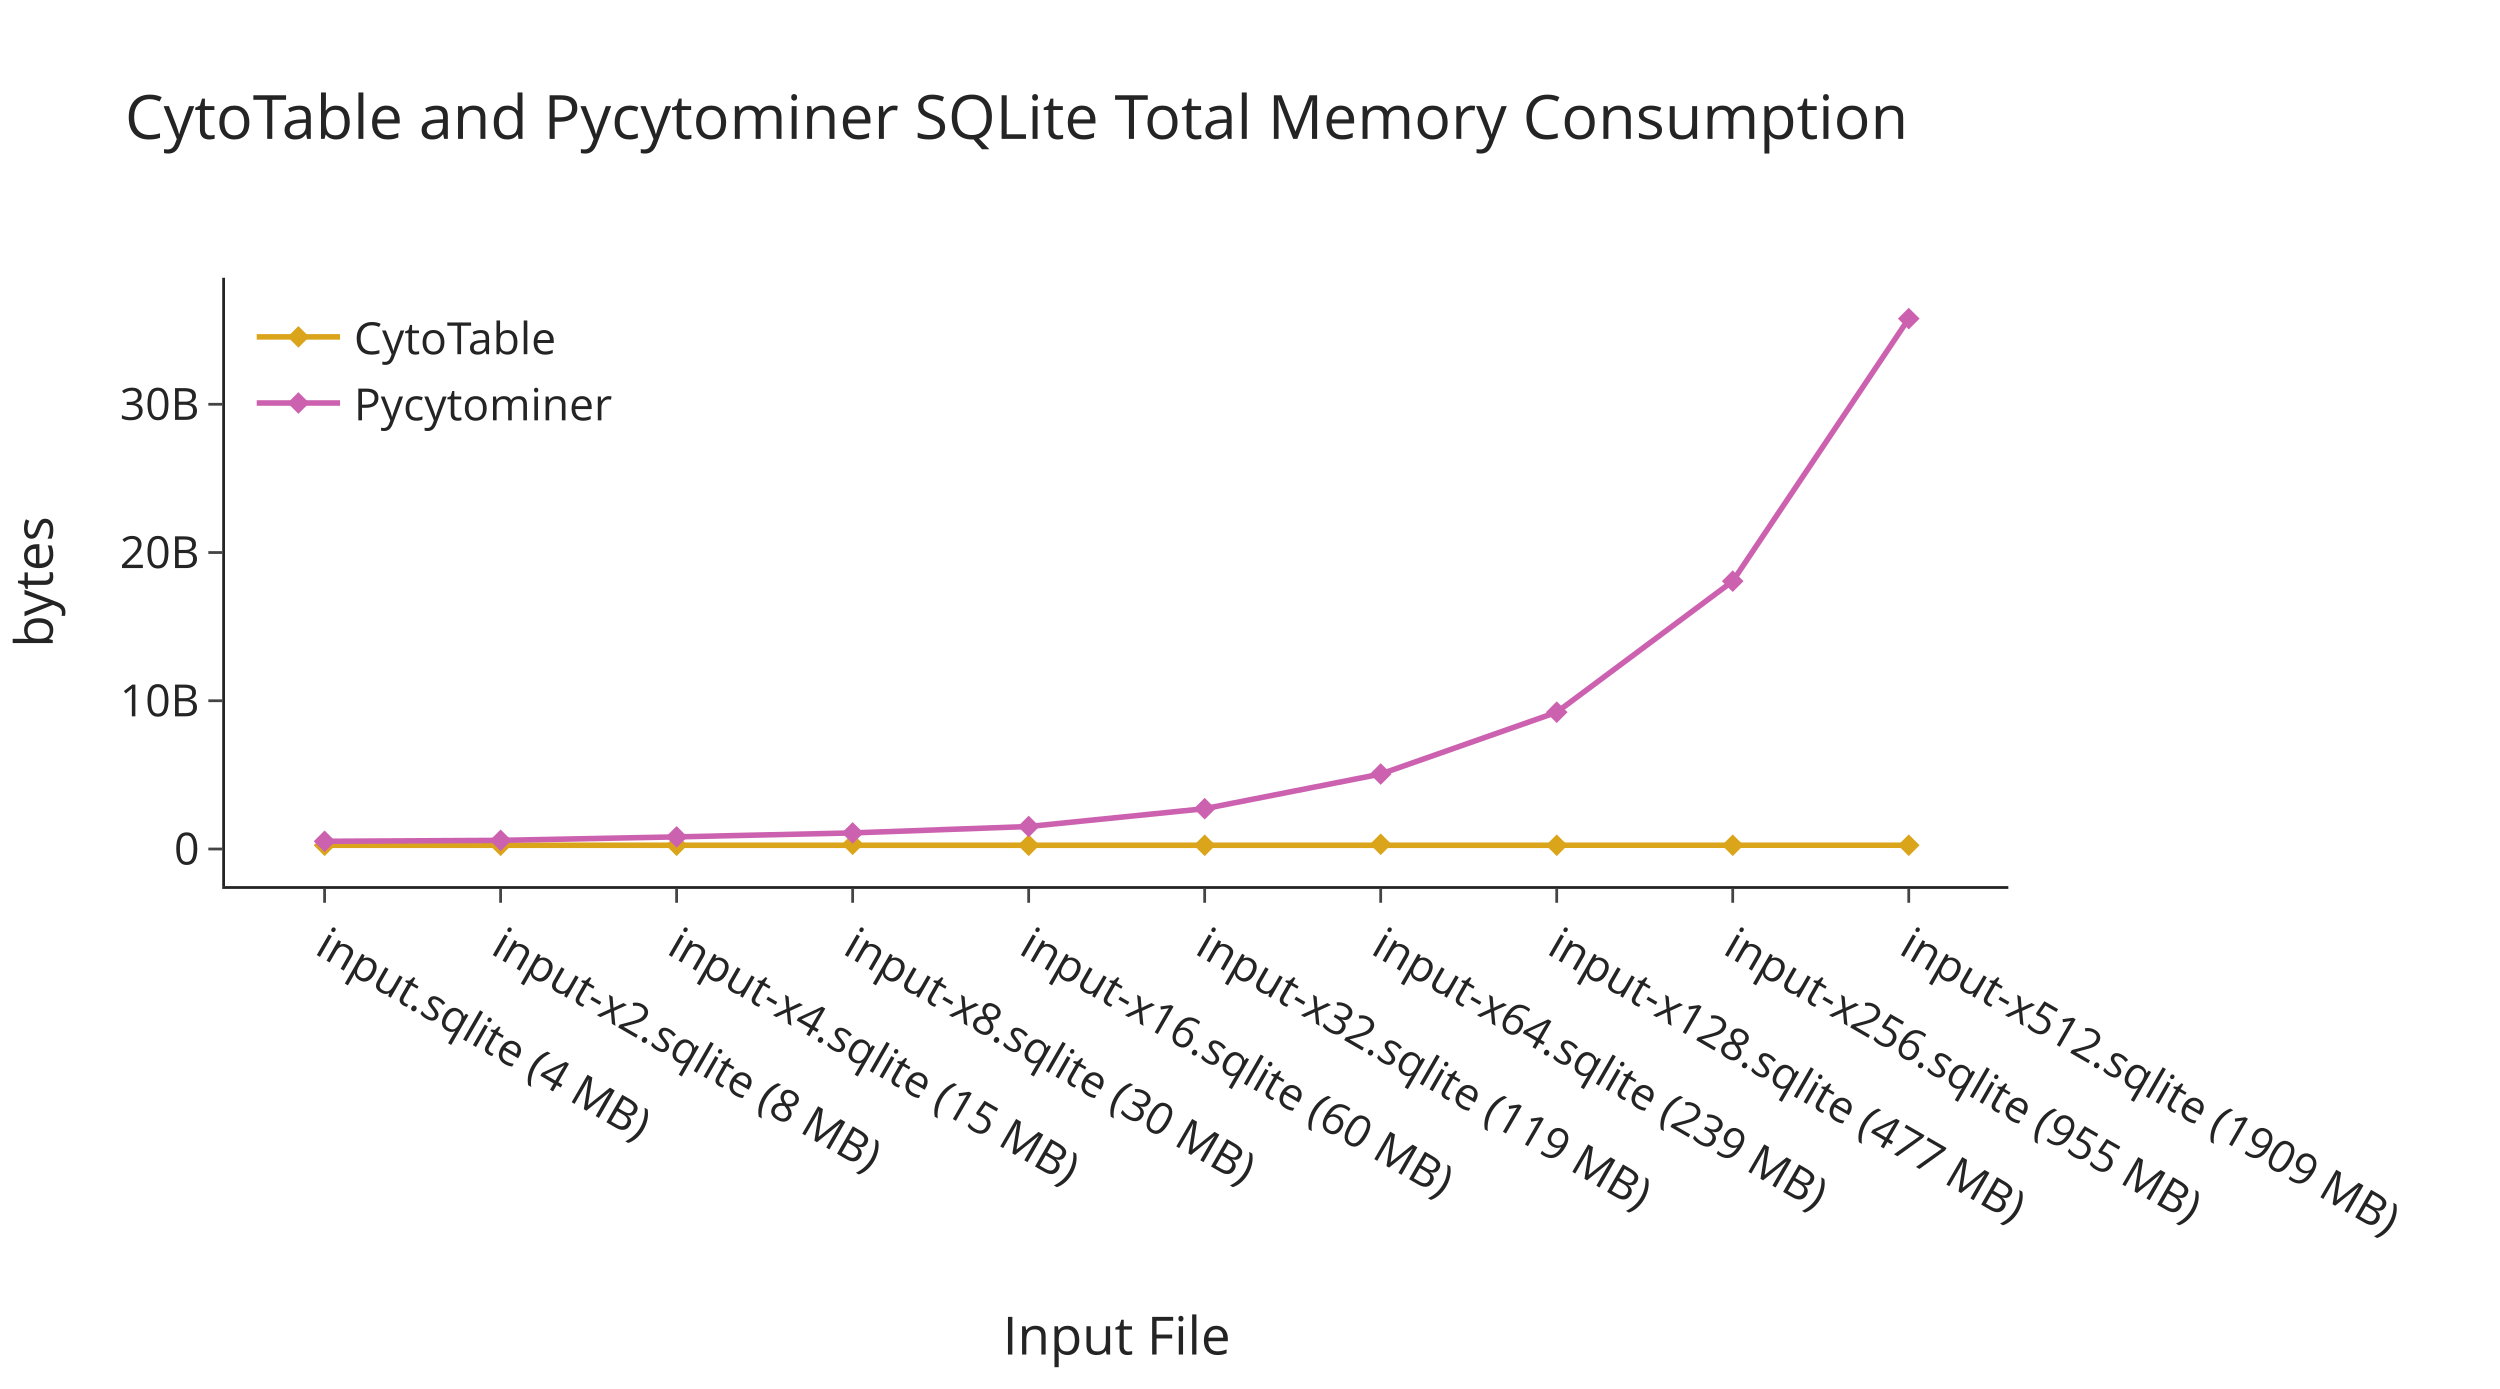
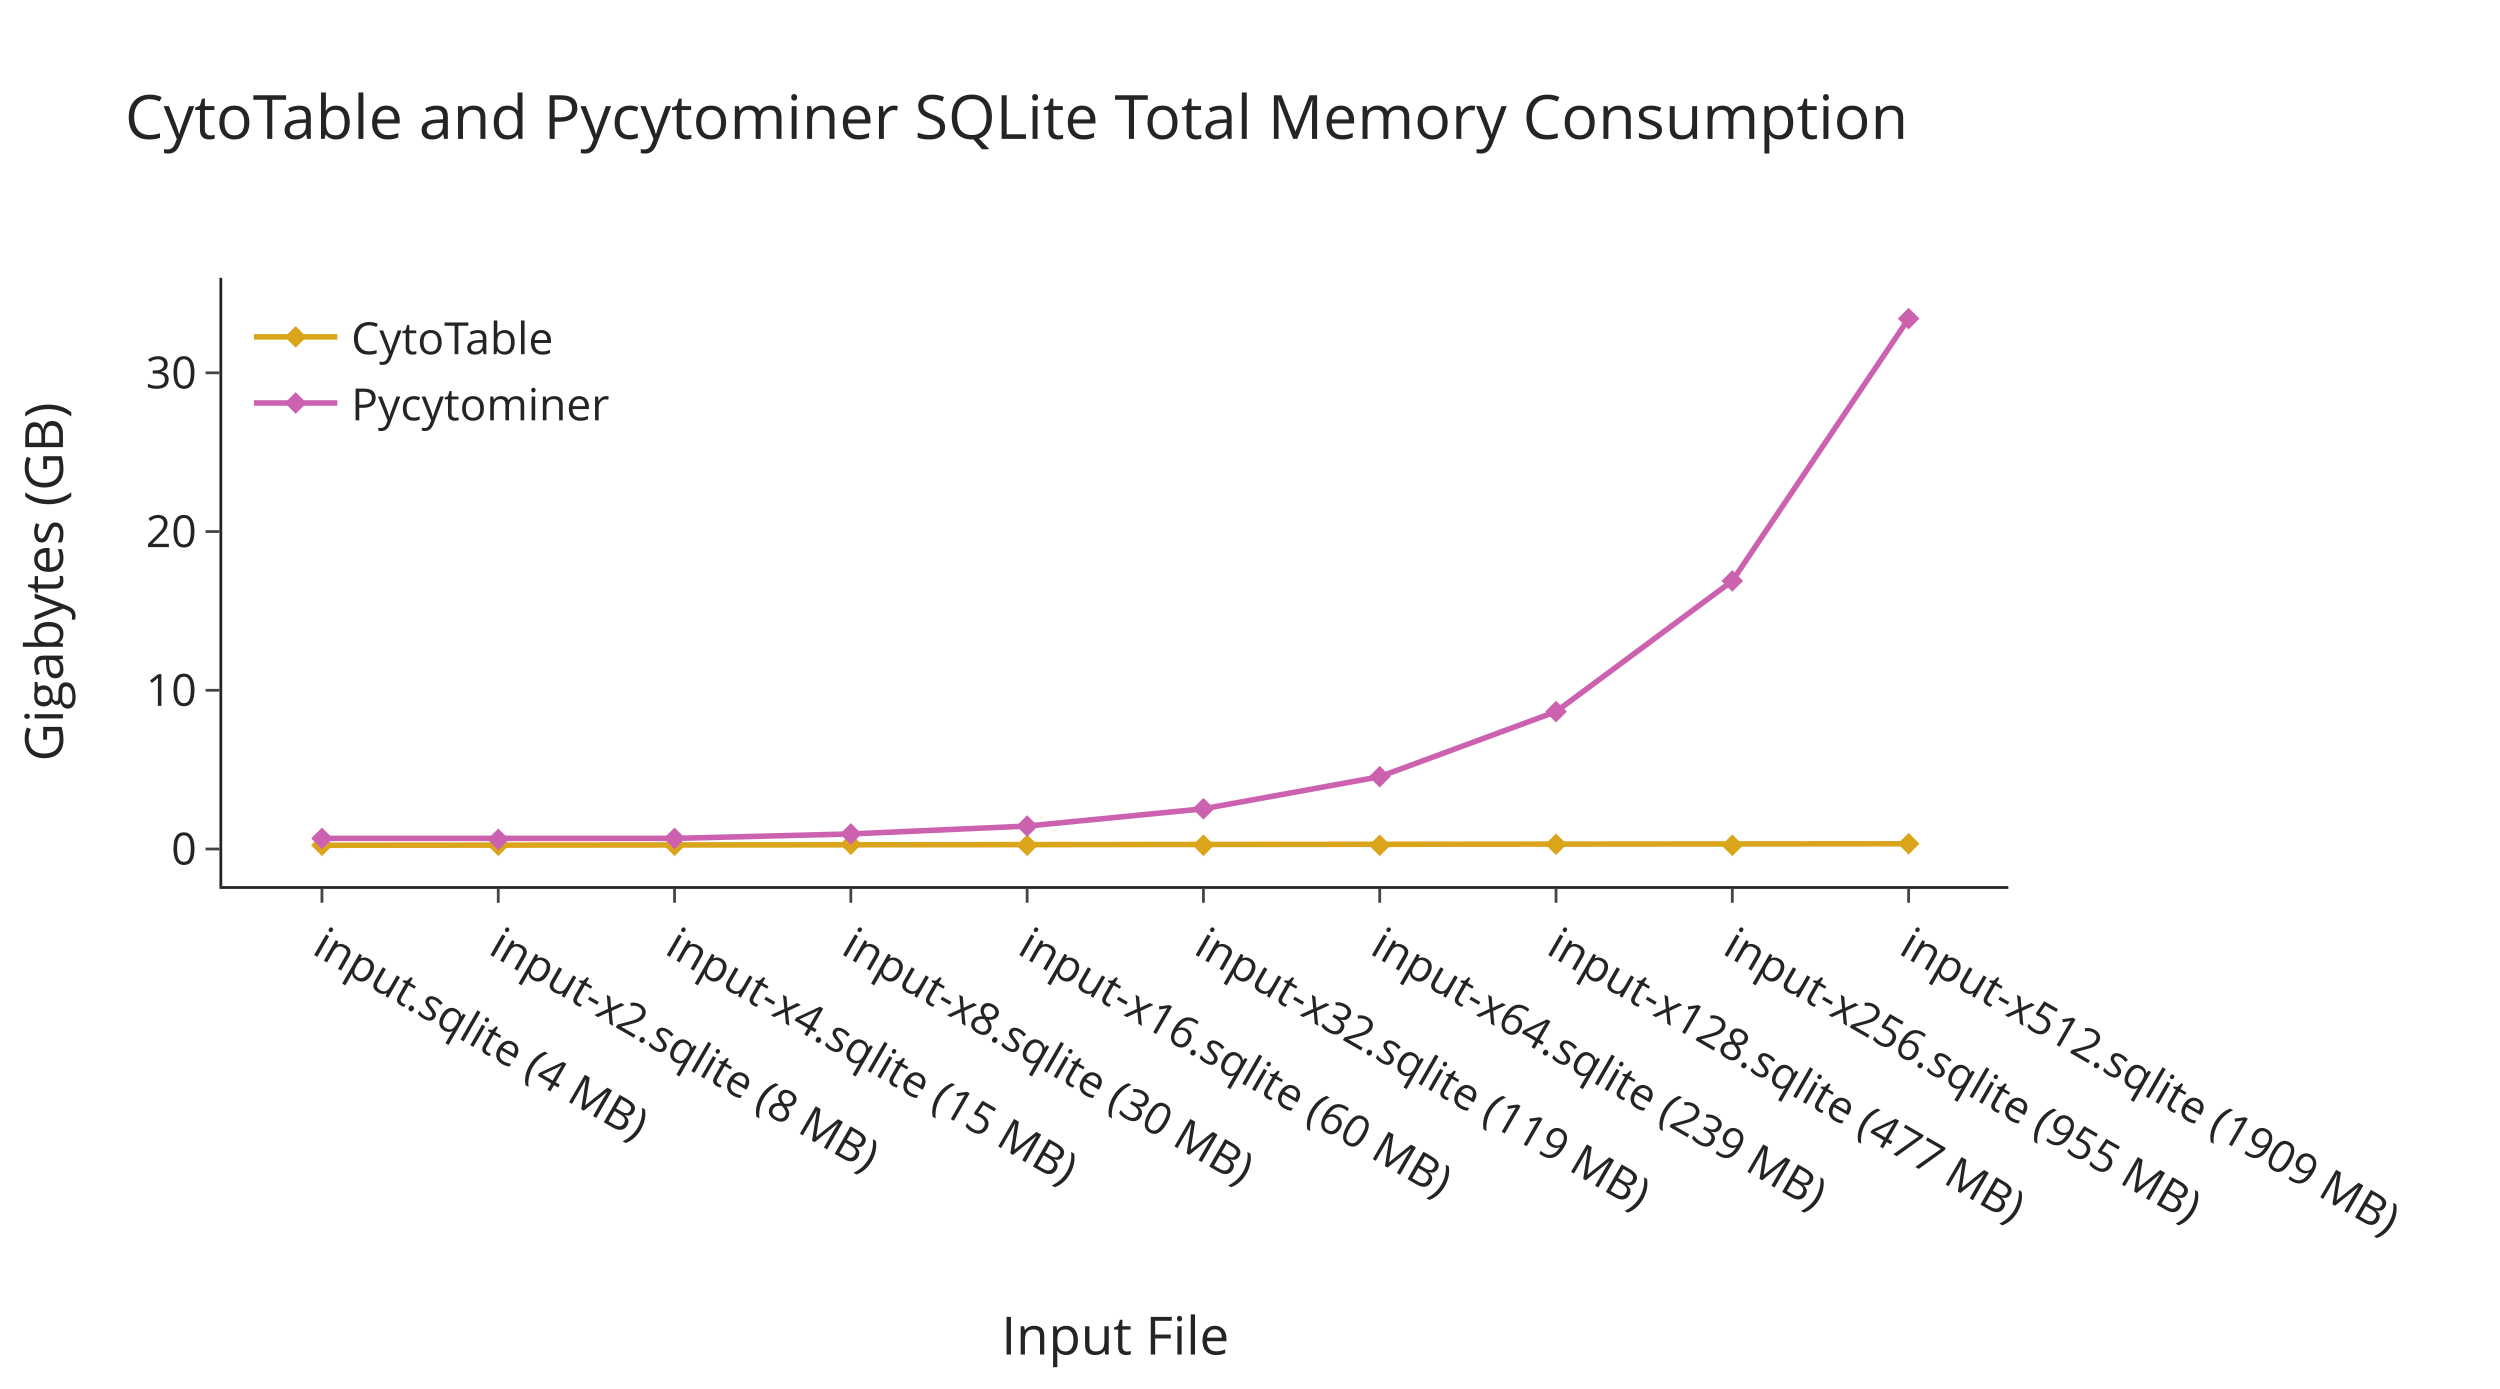
<svg xmlns="http://www.w3.org/2000/svg" class="main-svg" width="900" height="500" style="" viewBox="0 0 900 500">
  <rect x="0" y="0" width="900" height="500" style="fill: rgb(255, 255, 255); fill-opacity: 1;" />
-   <defs id="defs-d58f66">
+   <defs id="defs-1d544e">
    <g class="clips">
-       <clipPath id="clipd58f66xyplot" class="plotclip">
-         <rect width="642" height="219" />
-       </clipPath>
-       <clipPath class="axesclip" id="clipd58f66x">
-         <rect x="81" y="0" width="642" height="500" />
-       </clipPath>
-       <clipPath class="axesclip" id="clipd58f66y">
+       <clipPath id="clip1d544exyplot" class="plotclip">
+         <rect width="643" height="219" />
+       </clipPath>
+       <clipPath class="axesclip" id="clip1d544ex">
+         <rect x="80" y="0" width="643" height="500" />
+       </clipPath>
+       <clipPath class="axesclip" id="clip1d544ey">
        <rect x="0" y="100" width="900" height="219" />
      </clipPath>
-       <clipPath class="axesclip" id="clipd58f66xy">
-         <rect x="81" y="100" width="642" height="219" />
+       <clipPath class="axesclip" id="clip1d544exy">
+         <rect x="80" y="100" width="643" height="219" />
      </clipPath>
    </g>
    <g class="gradients" />
    <g class="patterns" />
  </defs>
  <g class="bglayer" />
  <g class="layer-below">
    <g class="imagelayer" />
    <g class="shapelayer" />
  </g>
  <g class="cartesianlayer">
    <g class="subplot xy">
      <g class="layer-subplot">
        <g class="shapelayer" />
        <g class="imagelayer" />
      </g>
      <g class="minor-gridlayer">
        <g class="x" />
        <g class="y" />
      </g>
      <g class="gridlayer">
        <g class="x" />
        <g class="y" />
      </g>
      <g class="zerolinelayer" />
      <path class="xlines-below" />
      <path class="ylines-below" />
      <g class="overlines-below" />
      <g class="xaxislayer-below" />
      <g class="yaxislayer-below" />
      <g class="overaxes-below" />
-       <g class="plot" transform="translate(81,100)" clip-path="url(#clipd58f66xyplot)">
+       <g class="plot" transform="translate(80,100)" clip-path="url(#clip1d544exyplot)">
        <g class="scatterlayer mlayer">
-           <g class="trace scatter tracedeca91" style="stroke-miterlimit: 2; opacity: 1;">
+           <g class="trace scatter trace7c38c5" style="stroke-miterlimit: 2; opacity: 1;">
            <g class="fills" />
            <g class="errorbars" />
            <g class="lines">
-               <path class="js-line" d="M35.85,204.3L606.15,204.29" style="vector-effect: none; fill: none; stroke: rgb(218, 165, 27); stroke-opacity: 1; stroke-width: 2px; opacity: 1;" />
+               <path class="js-line" d="M35.9,204.3L607.1,203.75" style="vector-effect: none; fill: none; stroke: rgb(218, 165, 27); stroke-opacity: 1; stroke-width: 2px; opacity: 1;" />
            </g>
            <g class="points">
-               <path class="point" transform="translate(35.85,204.3)" d="M3.9,0L0,3.9L-3.9,0L0,-3.9Z" style="opacity: 1; stroke-width: 0px; fill: rgb(218, 165, 27); fill-opacity: 1;" />
-               <path class="point" transform="translate(99.22,204.3)" d="M3.9,0L0,3.9L-3.9,0L0,-3.9Z" style="opacity: 1; stroke-width: 0px; fill: rgb(218, 165, 27); fill-opacity: 1;" />
-               <path class="point" transform="translate(162.58,204.3)" d="M3.9,0L0,3.9L-3.9,0L0,-3.9Z" style="opacity: 1; stroke-width: 0px; fill: rgb(218, 165, 27); fill-opacity: 1;" />
-               <path class="point" transform="translate(225.95,203.94)" d="M3.9,0L0,3.9L-3.9,0L0,-3.9Z" style="opacity: 1; stroke-width: 0px; fill: rgb(218, 165, 27); fill-opacity: 1;" />
-               <path class="point" transform="translate(289.32,204.3)" d="M3.9,0L0,3.9L-3.9,0L0,-3.9Z" style="opacity: 1; stroke-width: 0px; fill: rgb(218, 165, 27); fill-opacity: 1;" />
-               <path class="point" transform="translate(352.68,204.3)" d="M3.9,0L0,3.9L-3.9,0L0,-3.9Z" style="opacity: 1; stroke-width: 0px; fill: rgb(218, 165, 27); fill-opacity: 1;" />
-               <path class="point" transform="translate(416.05,203.94)" d="M3.9,0L0,3.9L-3.9,0L0,-3.9Z" style="opacity: 1; stroke-width: 0px; fill: rgb(218, 165, 27); fill-opacity: 1;" />
-               <path class="point" transform="translate(479.42,204.3)" d="M3.9,0L0,3.9L-3.9,0L0,-3.9Z" style="opacity: 1; stroke-width: 0px; fill: rgb(218, 165, 27); fill-opacity: 1;" />
-               <path class="point" transform="translate(542.78,204.29)" d="M3.9,0L0,3.9L-3.9,0L0,-3.9Z" style="opacity: 1; stroke-width: 0px; fill: rgb(218, 165, 27); fill-opacity: 1;" />
-               <path class="point" transform="translate(606.15,204.29)" d="M3.9,0L0,3.9L-3.9,0L0,-3.9Z" style="opacity: 1; stroke-width: 0px; fill: rgb(218, 165, 27); fill-opacity: 1;" />
+               <path class="point" transform="translate(35.9,204.3)" d="M3.9,0L0,3.9L-3.9,0L0,-3.9Z" style="opacity: 1; stroke-width: 0px; fill: rgb(218, 165, 27); fill-opacity: 1;" />
+               <path class="point" transform="translate(99.37,204.3)" d="M3.9,0L0,3.9L-3.9,0L0,-3.9Z" style="opacity: 1; stroke-width: 0px; fill: rgb(218, 165, 27); fill-opacity: 1;" />
+               <path class="point" transform="translate(162.83,204.3)" d="M3.9,0L0,3.9L-3.9,0L0,-3.9Z" style="opacity: 1; stroke-width: 0px; fill: rgb(218, 165, 27); fill-opacity: 1;" />
+               <path class="point" transform="translate(226.3,203.94)" d="M3.9,0L0,3.9L-3.9,0L0,-3.9Z" style="opacity: 1; stroke-width: 0px; fill: rgb(218, 165, 27); fill-opacity: 1;" />
+               <path class="point" transform="translate(289.77,204.3)" d="M3.9,0L0,3.9L-3.9,0L0,-3.9Z" style="opacity: 1; stroke-width: 0px; fill: rgb(218, 165, 27); fill-opacity: 1;" />
+               <path class="point" transform="translate(353.23,204.3)" d="M3.9,0L0,3.9L-3.9,0L0,-3.9Z" style="opacity: 1; stroke-width: 0px; fill: rgb(218, 165, 27); fill-opacity: 1;" />
+               <path class="point" transform="translate(416.7,204.3)" d="M3.9,0L0,3.9L-3.9,0L0,-3.9Z" style="opacity: 1; stroke-width: 0px; fill: rgb(218, 165, 27); fill-opacity: 1;" />
+               <path class="point" transform="translate(480.17,203.94)" d="M3.9,0L0,3.9L-3.9,0L0,-3.9Z" style="opacity: 1; stroke-width: 0px; fill: rgb(218, 165, 27); fill-opacity: 1;" />
+               <path class="point" transform="translate(543.63,204.3)" d="M3.9,0L0,3.9L-3.9,0L0,-3.9Z" style="opacity: 1; stroke-width: 0px; fill: rgb(218, 165, 27); fill-opacity: 1;" />
+               <path class="point" transform="translate(607.1,203.75)" d="M3.9,0L0,3.9L-3.9,0L0,-3.9Z" style="opacity: 1; stroke-width: 0px; fill: rgb(218, 165, 27); fill-opacity: 1;" />
            </g>
            <g class="text" />
          </g>
-           <g class="trace scatter trace44ad55" style="stroke-miterlimit: 2; opacity: 1;">
+           <g class="trace scatter trace994b5b" style="stroke-miterlimit: 2; opacity: 1;">
            <g class="fills" />
            <g class="errorbars" />
            <g class="lines">
-               <path class="js-line" d="M35.85,202.87L99.22,202.53L162.58,201.28L225.95,199.85L289.32,197.54L352.68,191.12L416.05,178.65L479.42,156.4L542.78,109.22L606.15,14.7" style="vector-effect: none; fill: none; stroke: rgb(204, 97, 176); stroke-opacity: 1; stroke-width: 2px; opacity: 1;" />
+               <path class="js-line" d="M35.9,201.81L162.83,201.82L226.3,200.22L289.77,197.38L353.23,191.16L416.7,179.61L480.17,156.18L543.63,109.13L607.1,14.7" style="vector-effect: none; fill: none; stroke: rgb(204, 97, 176); stroke-opacity: 1; stroke-width: 2px; opacity: 1;" />
            </g>
            <g class="points">
-               <path class="point" transform="translate(35.85,202.87)" d="M3.9,0L0,3.9L-3.9,0L0,-3.9Z" style="opacity: 1; stroke-width: 0px; fill: rgb(204, 97, 176); fill-opacity: 1;" />
-               <path class="point" transform="translate(99.22,202.53)" d="M3.9,0L0,3.9L-3.9,0L0,-3.9Z" style="opacity: 1; stroke-width: 0px; fill: rgb(204, 97, 176); fill-opacity: 1;" />
-               <path class="point" transform="translate(162.58,201.28)" d="M3.9,0L0,3.9L-3.9,0L0,-3.9Z" style="opacity: 1; stroke-width: 0px; fill: rgb(204, 97, 176); fill-opacity: 1;" />
-               <path class="point" transform="translate(225.95,199.85)" d="M3.9,0L0,3.9L-3.9,0L0,-3.9Z" style="opacity: 1; stroke-width: 0px; fill: rgb(204, 97, 176); fill-opacity: 1;" />
-               <path class="point" transform="translate(289.32,197.54)" d="M3.9,0L0,3.9L-3.9,0L0,-3.9Z" style="opacity: 1; stroke-width: 0px; fill: rgb(204, 97, 176); fill-opacity: 1;" />
-               <path class="point" transform="translate(352.68,191.12)" d="M3.9,0L0,3.9L-3.9,0L0,-3.9Z" style="opacity: 1; stroke-width: 0px; fill: rgb(204, 97, 176); fill-opacity: 1;" />
-               <path class="point" transform="translate(416.05,178.65)" d="M3.9,0L0,3.9L-3.9,0L0,-3.9Z" style="opacity: 1; stroke-width: 0px; fill: rgb(204, 97, 176); fill-opacity: 1;" />
-               <path class="point" transform="translate(479.42,156.4)" d="M3.9,0L0,3.9L-3.9,0L0,-3.9Z" style="opacity: 1; stroke-width: 0px; fill: rgb(204, 97, 176); fill-opacity: 1;" />
-               <path class="point" transform="translate(542.78,109.22)" d="M3.9,0L0,3.9L-3.9,0L0,-3.9Z" style="opacity: 1; stroke-width: 0px; fill: rgb(204, 97, 176); fill-opacity: 1;" />
-               <path class="point" transform="translate(606.15,14.7)" d="M3.9,0L0,3.9L-3.9,0L0,-3.9Z" style="opacity: 1; stroke-width: 0px; fill: rgb(204, 97, 176); fill-opacity: 1;" />
+               <path class="point" transform="translate(35.9,201.81)" d="M3.9,0L0,3.9L-3.9,0L0,-3.9Z" style="opacity: 1; stroke-width: 0px; fill: rgb(204, 97, 176); fill-opacity: 1;" />
+               <path class="point" transform="translate(99.37,202.18)" d="M3.9,0L0,3.9L-3.9,0L0,-3.9Z" style="opacity: 1; stroke-width: 0px; fill: rgb(204, 97, 176); fill-opacity: 1;" />
+               <path class="point" transform="translate(162.83,201.82)" d="M3.9,0L0,3.9L-3.9,0L0,-3.9Z" style="opacity: 1; stroke-width: 0px; fill: rgb(204, 97, 176); fill-opacity: 1;" />
+               <path class="point" transform="translate(226.3,200.22)" d="M3.9,0L0,3.9L-3.9,0L0,-3.9Z" style="opacity: 1; stroke-width: 0px; fill: rgb(204, 97, 176); fill-opacity: 1;" />
+               <path class="point" transform="translate(289.77,197.38)" d="M3.9,0L0,3.9L-3.9,0L0,-3.9Z" style="opacity: 1; stroke-width: 0px; fill: rgb(204, 97, 176); fill-opacity: 1;" />
+               <path class="point" transform="translate(353.23,191.16)" d="M3.9,0L0,3.9L-3.9,0L0,-3.9Z" style="opacity: 1; stroke-width: 0px; fill: rgb(204, 97, 176); fill-opacity: 1;" />
+               <path class="point" transform="translate(416.7,179.61)" d="M3.9,0L0,3.9L-3.9,0L0,-3.9Z" style="opacity: 1; stroke-width: 0px; fill: rgb(204, 97, 176); fill-opacity: 1;" />
+               <path class="point" transform="translate(480.17,156.18)" d="M3.9,0L0,3.9L-3.9,0L0,-3.9Z" style="opacity: 1; stroke-width: 0px; fill: rgb(204, 97, 176); fill-opacity: 1;" />
+               <path class="point" transform="translate(543.63,109.13)" d="M3.9,0L0,3.9L-3.9,0L0,-3.9Z" style="opacity: 1; stroke-width: 0px; fill: rgb(204, 97, 176); fill-opacity: 1;" />
+               <path class="point" transform="translate(607.1,14.7)" d="M3.9,0L0,3.9L-3.9,0L0,-3.9Z" style="opacity: 1; stroke-width: 0px; fill: rgb(204, 97, 176); fill-opacity: 1;" />
            </g>
            <g class="text" />
          </g>
        </g>
      </g>
      <g class="overplot" />
-       <path class="xlines-above crisp" d="M80,319.5H723" style="fill: none; stroke-width: 1px; stroke: rgb(36, 36, 36); stroke-opacity: 1;" />
-       <path class="ylines-above crisp" d="M80.5,100V319" style="fill: none; stroke-width: 1px; stroke: rgb(36, 36, 36); stroke-opacity: 1;" />
+       <path class="xlines-above crisp" d="M79,319.5H723" style="fill: none; stroke-width: 1px; stroke: rgb(36, 36, 36); stroke-opacity: 1;" />
+       <path class="ylines-above crisp" d="M79.5,100V319" style="fill: none; stroke-width: 1px; stroke: rgb(36, 36, 36); stroke-opacity: 1;" />
      <g class="overlines-above" />
      <g class="xaxislayer-above">
-         <path class="xtick ticks crisp" d="M0,320v5" transform="translate(116.85,0)" style="stroke: rgb(68, 68, 68); stroke-opacity: 1; stroke-width: 1px;" />
-         <path class="xtick ticks crisp" d="M0,320v5" transform="translate(180.22,0)" style="stroke: rgb(68, 68, 68); stroke-opacity: 1; stroke-width: 1px;" />
-         <path class="xtick ticks crisp" d="M0,320v5" transform="translate(243.58,0)" style="stroke: rgb(68, 68, 68); stroke-opacity: 1; stroke-width: 1px;" />
-         <path class="xtick ticks crisp" d="M0,320v5" transform="translate(306.95,0)" style="stroke: rgb(68, 68, 68); stroke-opacity: 1; stroke-width: 1px;" />
-         <path class="xtick ticks crisp" d="M0,320v5" transform="translate(370.32,0)" style="stroke: rgb(68, 68, 68); stroke-opacity: 1; stroke-width: 1px;" />
-         <path class="xtick ticks crisp" d="M0,320v5" transform="translate(433.68,0)" style="stroke: rgb(68, 68, 68); stroke-opacity: 1; stroke-width: 1px;" />
-         <path class="xtick ticks crisp" d="M0,320v5" transform="translate(497.05,0)" style="stroke: rgb(68, 68, 68); stroke-opacity: 1; stroke-width: 1px;" />
-         <path class="xtick ticks crisp" d="M0,320v5" transform="translate(560.42,0)" style="stroke: rgb(68, 68, 68); stroke-opacity: 1; stroke-width: 1px;" />
-         <path class="xtick ticks crisp" d="M0,320v5" transform="translate(623.78,0)" style="stroke: rgb(68, 68, 68); stroke-opacity: 1; stroke-width: 1px;" />
-         <path class="xtick ticks crisp" d="M0,320v5" transform="translate(687.15,0)" style="stroke: rgb(68, 68, 68); stroke-opacity: 1; stroke-width: 1px;" />
-         <g class="xtick">
-           <text text-anchor="start" x="0" y="344.2" transform="translate(116.85,0) rotate(30,0,336.2)" style="font-family: 'Open Sans', verdana, arial, sans-serif; font-size: 16px; fill: rgb(36, 36, 36); fill-opacity: 1; white-space: pre; opacity: 1;">input.sqlite (4 MB)</text>
-         </g>
-         <g class="xtick">
-           <text text-anchor="start" x="0" y="344.2" transform="translate(180.22,0) rotate(30,0,336.2)" style="font-family: 'Open Sans', verdana, arial, sans-serif; font-size: 16px; fill: rgb(36, 36, 36); fill-opacity: 1; white-space: pre; opacity: 1;">input-x2.sqlite (8 MB)</text>
-         </g>
-         <g class="xtick">
-           <text text-anchor="start" x="0" y="344.2" transform="translate(243.58,0) rotate(30,0,336.2)" style="font-family: 'Open Sans', verdana, arial, sans-serif; font-size: 16px; fill: rgb(36, 36, 36); fill-opacity: 1; white-space: pre; opacity: 1;">input-x4.sqlite (15 MB)</text>
-         </g>
-         <g class="xtick">
-           <text text-anchor="start" x="0" y="344.2" transform="translate(306.95,0) rotate(30,0,336.2)" style="font-family: 'Open Sans', verdana, arial, sans-serif; font-size: 16px; fill: rgb(36, 36, 36); fill-opacity: 1; white-space: pre; opacity: 1;">input-x8.sqlite (30 MB)</text>
-         </g>
-         <g class="xtick">
-           <text text-anchor="start" x="0" y="344.2" transform="translate(370.32,0) rotate(30,0,336.2)" style="font-family: 'Open Sans', verdana, arial, sans-serif; font-size: 16px; fill: rgb(36, 36, 36); fill-opacity: 1; white-space: pre; opacity: 1;">input-x16.sqlite (60 MB)</text>
-         </g>
-         <g class="xtick">
-           <text text-anchor="start" x="0" y="344.2" transform="translate(433.68,0) rotate(30,0,336.2)" style="font-family: 'Open Sans', verdana, arial, sans-serif; font-size: 16px; fill: rgb(36, 36, 36); fill-opacity: 1; white-space: pre; opacity: 1;">input-x32.sqlite (119 MB)</text>
-         </g>
-         <g class="xtick">
-           <text text-anchor="start" x="0" y="344.2" transform="translate(497.05,0) rotate(30,0,336.2)" style="font-family: 'Open Sans', verdana, arial, sans-serif; font-size: 16px; fill: rgb(36, 36, 36); fill-opacity: 1; white-space: pre; opacity: 1;">input-x64.sqlite (239 MB)</text>
-         </g>
-         <g class="xtick">
-           <text text-anchor="start" x="0" y="344.2" transform="translate(560.42,0) rotate(30,0,336.2)" style="font-family: 'Open Sans', verdana, arial, sans-serif; font-size: 16px; fill: rgb(36, 36, 36); fill-opacity: 1; white-space: pre; opacity: 1;">input-x128.sqlite (477 MB)</text>
-         </g>
-         <g class="xtick">
-           <text text-anchor="start" x="0" y="344.2" transform="translate(623.78,0) rotate(30,0,336.2)" style="font-family: 'Open Sans', verdana, arial, sans-serif; font-size: 16px; fill: rgb(36, 36, 36); fill-opacity: 1; white-space: pre; opacity: 1;">input-x256.sqlite (955 MB)</text>
-         </g>
-         <g class="xtick">
-           <text text-anchor="start" x="0" y="344.2" transform="translate(687.15,0) rotate(30,0,336.2)" style="font-family: 'Open Sans', verdana, arial, sans-serif; font-size: 16px; fill: rgb(36, 36, 36); fill-opacity: 1; white-space: pre; opacity: 1;">input-x512.sqlite (1909 MB)</text>
+         <path class="xtick ticks crisp" d="M0,320v5" transform="translate(115.9,0)" style="stroke: rgb(68, 68, 68); stroke-opacity: 1; stroke-width: 1px;" />
+         <path class="xtick ticks crisp" d="M0,320v5" transform="translate(179.37,0)" style="stroke: rgb(68, 68, 68); stroke-opacity: 1; stroke-width: 1px;" />
+         <path class="xtick ticks crisp" d="M0,320v5" transform="translate(242.83,0)" style="stroke: rgb(68, 68, 68); stroke-opacity: 1; stroke-width: 1px;" />
+         <path class="xtick ticks crisp" d="M0,320v5" transform="translate(306.3,0)" style="stroke: rgb(68, 68, 68); stroke-opacity: 1; stroke-width: 1px;" />
+         <path class="xtick ticks crisp" d="M0,320v5" transform="translate(369.77,0)" style="stroke: rgb(68, 68, 68); stroke-opacity: 1; stroke-width: 1px;" />
+         <path class="xtick ticks crisp" d="M0,320v5" transform="translate(433.23,0)" style="stroke: rgb(68, 68, 68); stroke-opacity: 1; stroke-width: 1px;" />
+         <path class="xtick ticks crisp" d="M0,320v5" transform="translate(496.7,0)" style="stroke: rgb(68, 68, 68); stroke-opacity: 1; stroke-width: 1px;" />
+         <path class="xtick ticks crisp" d="M0,320v5" transform="translate(560.17,0)" style="stroke: rgb(68, 68, 68); stroke-opacity: 1; stroke-width: 1px;" />
+         <path class="xtick ticks crisp" d="M0,320v5" transform="translate(623.63,0)" style="stroke: rgb(68, 68, 68); stroke-opacity: 1; stroke-width: 1px;" />
+         <path class="xtick ticks crisp" d="M0,320v5" transform="translate(687.1,0)" style="stroke: rgb(68, 68, 68); stroke-opacity: 1; stroke-width: 1px;" />
+         <g class="xtick">
+           <text text-anchor="start" x="0" y="344.2" transform="translate(115.9,0) rotate(30,0,336.2)" style="font-family: 'Open Sans', verdana, arial, sans-serif; font-size: 16px; fill: rgb(36, 36, 36); fill-opacity: 1; white-space: pre; opacity: 1;">input.sqlite (4 MB)</text>
+         </g>
+         <g class="xtick">
+           <text text-anchor="start" x="0" y="344.2" transform="translate(179.37,0) rotate(30,0,336.2)" style="font-family: 'Open Sans', verdana, arial, sans-serif; font-size: 16px; fill: rgb(36, 36, 36); fill-opacity: 1; white-space: pre; opacity: 1;">input-x2.sqlite (8 MB)</text>
+         </g>
+         <g class="xtick">
+           <text text-anchor="start" x="0" y="344.2" transform="translate(242.83,0) rotate(30,0,336.2)" style="font-family: 'Open Sans', verdana, arial, sans-serif; font-size: 16px; fill: rgb(36, 36, 36); fill-opacity: 1; white-space: pre; opacity: 1;">input-x4.sqlite (15 MB)</text>
+         </g>
+         <g class="xtick">
+           <text text-anchor="start" x="0" y="344.2" transform="translate(306.3,0) rotate(30,0,336.2)" style="font-family: 'Open Sans', verdana, arial, sans-serif; font-size: 16px; fill: rgb(36, 36, 36); fill-opacity: 1; white-space: pre; opacity: 1;">input-x8.sqlite (30 MB)</text>
+         </g>
+         <g class="xtick">
+           <text text-anchor="start" x="0" y="344.2" transform="translate(369.77,0) rotate(30,0,336.2)" style="font-family: 'Open Sans', verdana, arial, sans-serif; font-size: 16px; fill: rgb(36, 36, 36); fill-opacity: 1; white-space: pre; opacity: 1;">input-x16.sqlite (60 MB)</text>
+         </g>
+         <g class="xtick">
+           <text text-anchor="start" x="0" y="344.2" transform="translate(433.23,0) rotate(30,0,336.2)" style="font-family: 'Open Sans', verdana, arial, sans-serif; font-size: 16px; fill: rgb(36, 36, 36); fill-opacity: 1; white-space: pre; opacity: 1;">input-x32.sqlite (119 MB)</text>
+         </g>
+         <g class="xtick">
+           <text text-anchor="start" x="0" y="344.2" transform="translate(496.7,0) rotate(30,0,336.2)" style="font-family: 'Open Sans', verdana, arial, sans-serif; font-size: 16px; fill: rgb(36, 36, 36); fill-opacity: 1; white-space: pre; opacity: 1;">input-x64.sqlite (239 MB)</text>
+         </g>
+         <g class="xtick">
+           <text text-anchor="start" x="0" y="344.2" transform="translate(560.17,0) rotate(30,0,336.2)" style="font-family: 'Open Sans', verdana, arial, sans-serif; font-size: 16px; fill: rgb(36, 36, 36); fill-opacity: 1; white-space: pre; opacity: 1;">input-x128.sqlite (477 MB)</text>
+         </g>
+         <g class="xtick">
+           <text text-anchor="start" x="0" y="344.2" transform="translate(623.63,0) rotate(30,0,336.2)" style="font-family: 'Open Sans', verdana, arial, sans-serif; font-size: 16px; fill: rgb(36, 36, 36); fill-opacity: 1; white-space: pre; opacity: 1;">input-x256.sqlite (955 MB)</text>
+         </g>
+         <g class="xtick">
+           <text text-anchor="start" x="0" y="344.2" transform="translate(687.1,0) rotate(30,0,336.2)" style="font-family: 'Open Sans', verdana, arial, sans-serif; font-size: 16px; fill: rgb(36, 36, 36); fill-opacity: 1; white-space: pre; opacity: 1;">input-x512.sqlite (1909 MB)</text>
        </g>
      </g>
      <g class="yaxislayer-above">
-         <path class="ytick ticks crisp" d="M80,0h-5" transform="translate(0,305.64)" style="stroke: rgb(68, 68, 68); stroke-opacity: 1; stroke-width: 1px;" />
-         <path class="ytick ticks crisp" d="M80,0h-5" transform="translate(0,252.27)" style="stroke: rgb(68, 68, 68); stroke-opacity: 1; stroke-width: 1px;" />
-         <path class="ytick ticks crisp" d="M80,0h-5" transform="translate(0,198.91)" style="stroke: rgb(68, 68, 68); stroke-opacity: 1; stroke-width: 1px;" />
-         <path class="ytick ticks crisp" d="M80,0h-5" transform="translate(0,145.54)" style="stroke: rgb(68, 68, 68); stroke-opacity: 1; stroke-width: 1px;" />
-         <g class="ytick">
-           <text text-anchor="end" x="71.8" y="5.6" transform="translate(0,305.64)" style="font-family: 'Open Sans', verdana, arial, sans-serif; font-size: 16px; fill: rgb(36, 36, 36); fill-opacity: 1; white-space: pre; opacity: 1;">0</text>
-         </g>
-         <g class="ytick">
-           <text text-anchor="end" x="71.8" y="5.6" style="font-family: 'Open Sans', verdana, arial, sans-serif; font-size: 16px; fill: rgb(36, 36, 36); fill-opacity: 1; white-space: pre; opacity: 1;" transform="translate(0,252.27)">10B</text>
-         </g>
-         <g class="ytick">
-           <text text-anchor="end" x="71.8" y="5.6" style="font-family: 'Open Sans', verdana, arial, sans-serif; font-size: 16px; fill: rgb(36, 36, 36); fill-opacity: 1; white-space: pre; opacity: 1;" transform="translate(0,198.91)">20B</text>
-         </g>
-         <g class="ytick">
-           <text text-anchor="end" x="71.8" y="5.6" style="font-family: 'Open Sans', verdana, arial, sans-serif; font-size: 16px; fill: rgb(36, 36, 36); fill-opacity: 1; white-space: pre; opacity: 1;" transform="translate(0,145.54)">30B</text>
+         <path class="ytick ticks crisp" d="M79,0h-5" transform="translate(0,305.64)" style="stroke: rgb(68, 68, 68); stroke-opacity: 1; stroke-width: 1px;" />
+         <path class="ytick ticks crisp" d="M79,0h-5" transform="translate(0,248.5)" style="stroke: rgb(68, 68, 68); stroke-opacity: 1; stroke-width: 1px;" />
+         <path class="ytick ticks crisp" d="M79,0h-5" transform="translate(0,191.36)" style="stroke: rgb(68, 68, 68); stroke-opacity: 1; stroke-width: 1px;" />
+         <path class="ytick ticks crisp" d="M79,0h-5" transform="translate(0,134.22)" style="stroke: rgb(68, 68, 68); stroke-opacity: 1; stroke-width: 1px;" />
+         <g class="ytick">
+           <text text-anchor="end" x="70.8" y="5.6" transform="translate(0,305.64)" style="font-family: 'Open Sans', verdana, arial, sans-serif; font-size: 16px; fill: rgb(36, 36, 36); fill-opacity: 1; white-space: pre; opacity: 1;">0</text>
+         </g>
+         <g class="ytick">
+           <text text-anchor="end" x="70.8" y="5.6" style="font-family: 'Open Sans', verdana, arial, sans-serif; font-size: 16px; fill: rgb(36, 36, 36); fill-opacity: 1; white-space: pre; opacity: 1;" transform="translate(0,248.5)">10</text>
+         </g>
+         <g class="ytick">
+           <text text-anchor="end" x="70.8" y="5.6" style="font-family: 'Open Sans', verdana, arial, sans-serif; font-size: 16px; fill: rgb(36, 36, 36); fill-opacity: 1; white-space: pre; opacity: 1;" transform="translate(0,191.36)">20</text>
+         </g>
+         <g class="ytick">
+           <text text-anchor="end" x="70.8" y="5.6" style="font-family: 'Open Sans', verdana, arial, sans-serif; font-size: 16px; fill: rgb(36, 36, 36); fill-opacity: 1; white-space: pre; opacity: 1;" transform="translate(0,134.22)">30</text>
        </g>
      </g>
      <g class="overaxes-above" />
    </g>
  </g>
  <g class="polarlayer" />
  <g class="smithlayer" />
  <g class="ternarylayer" />
  <g class="geolayer" />
  <g class="funnelarealayer" />
  <g class="pielayer" />
  <g class="iciclelayer" />
  <g class="treemaplayer" />
  <g class="sunburstlayer" />
  <g class="glimages" />
-   <defs id="topdefs-d58f66">
+   <defs id="topdefs-1d544e">
    <g class="clips" />
-     <clipPath id="legendd58f66">
+     <clipPath id="legend1d544e">
      <rect width="145" height="58" x="0" y="0" />
    </clipPath>
  </defs>
  <g class="layer-above">
    <g class="imagelayer" />
    <g class="shapelayer" />
  </g>
  <g class="infolayer">
-     <g class="legend" pointer-events="all" transform="translate(87.42,104.38)">
+     <g class="legend" pointer-events="all" transform="translate(86.43,104.38)">
      <rect class="bg" shape-rendering="crispEdges" width="145" height="58" x="0" y="0" style="stroke: rgb(68, 68, 68); stroke-opacity: 1; fill: rgb(255, 255, 255); fill-opacity: 0.8; stroke-width: 0px;" />
-       <g class="scrollbox" transform="" clip-path="url(#legendd58f66)">
+       <g class="scrollbox" transform="" clip-path="url(#legend1d544e)">
        <g class="groups" transform="">
          <g class="traces" transform="translate(0,16.9)" style="opacity: 1;">
            <text class="legendtext" text-anchor="start" x="40" y="6.24" style="font-family: 'Open Sans', verdana, arial, sans-serif; font-size: 16px; fill: rgb(36, 36, 36); fill-opacity: 1; white-space: pre;">CytoTable</text>
            <g class="layers" style="opacity: 1;">
              <g class="legendfill" />
              <g class="legendlines">
                <path class="js-line" d="M5,0h30" style="fill: none; stroke: rgb(218, 165, 27); stroke-opacity: 1; stroke-width: 2px;" />
              </g>
              <g class="legendsymbols">
                <g class="legendpoints">
                  <path class="scatterpts" transform="translate(20,0)" d="M3.9,0L0,3.9L-3.9,0L0,-3.9Z" style="opacity: 1; stroke-width: 0px; fill: rgb(218, 165, 27); fill-opacity: 1;" />
                </g>
              </g>
            </g>
            <rect class="legendtoggle" x="0" y="-11.9" width="139.438" height="23.8" style="fill: rgb(0, 0, 0); fill-opacity: 0;" />
          </g>
        </g>
        <g class="groups" transform="">
          <g class="traces" transform="translate(0,40.7)" style="opacity: 1;">
            <text class="legendtext" text-anchor="start" x="40" y="6.24" style="font-family: 'Open Sans', verdana, arial, sans-serif; font-size: 16px; fill: rgb(36, 36, 36); fill-opacity: 1; white-space: pre;">Pycytominer</text>
            <g class="layers" style="opacity: 1;">
              <g class="legendfill" />
              <g class="legendlines">
                <path class="js-line" d="M5,0h30" style="fill: none; stroke: rgb(204, 97, 176); stroke-opacity: 1; stroke-width: 2px;" />
              </g>
              <g class="legendsymbols">
                <g class="legendpoints">
                  <path class="scatterpts" transform="translate(20,0)" d="M3.9,0L0,3.9L-3.9,0L0,-3.9Z" style="opacity: 1; stroke-width: 0px; fill: rgb(204, 97, 176); fill-opacity: 1;" />
                </g>
              </g>
            </g>
            <rect class="legendtoggle" x="0" y="-11.9" width="139.438" height="23.8" style="fill: rgb(0, 0, 0); fill-opacity: 0;" />
          </g>
        </g>
      </g>
      <rect class="scrollbar" rx="20" ry="3" width="0" height="0" x="0" y="0" style="fill: rgb(128, 139, 164); fill-opacity: 1;" />
    </g>
    <g class="g-gtitle">
      <text class="gtitle" x="45" y="50" text-anchor="start" dy="0em" style="font-family: 'Open Sans', verdana, arial, sans-serif; font-size: 22px; fill: rgb(36, 36, 36); opacity: 1; font-weight: normal; white-space: pre;">CytoTable and Pycytominer SQLite Total Memory Consumption</text>
    </g>
    <g class="g-xtitle">
-       <text class="xtitle" x="402" y="487.632" text-anchor="middle" style="font-family: 'Open Sans', verdana, arial, sans-serif; font-size: 19px; fill: rgb(36, 36, 36); opacity: 1; font-weight: normal; white-space: pre;">Input File</text>
-     </g>
-     <g class="g-ytitle" transform="translate(6.31543,0)">
-       <text class="ytitle" transform="rotate(-90,12.68438,209.5)" x="12.684" y="209.5" text-anchor="middle" style="font-family: 'Open Sans', verdana, arial, sans-serif; font-size: 19px; fill: rgb(36, 36, 36); opacity: 1; font-weight: normal; white-space: pre;">bytes</text>
+       <text class="xtitle" x="401.5" y="487.632" text-anchor="middle" style="font-family: 'Open Sans', verdana, arial, sans-serif; font-size: 19px; fill: rgb(36, 36, 36); opacity: 1; font-weight: normal; white-space: pre;">Input File</text>
+     </g>
+     <g class="g-ytitle">
+       <text class="ytitle" transform="rotate(-90,22.65313,209.5)" x="22.653" y="209.5" text-anchor="middle" style="font-family: 'Open Sans', verdana, arial, sans-serif; font-size: 19px; fill: rgb(36, 36, 36); opacity: 1; font-weight: normal; white-space: pre;">Gigabytes (GB)</text>
    </g>
  </g>
</svg>
